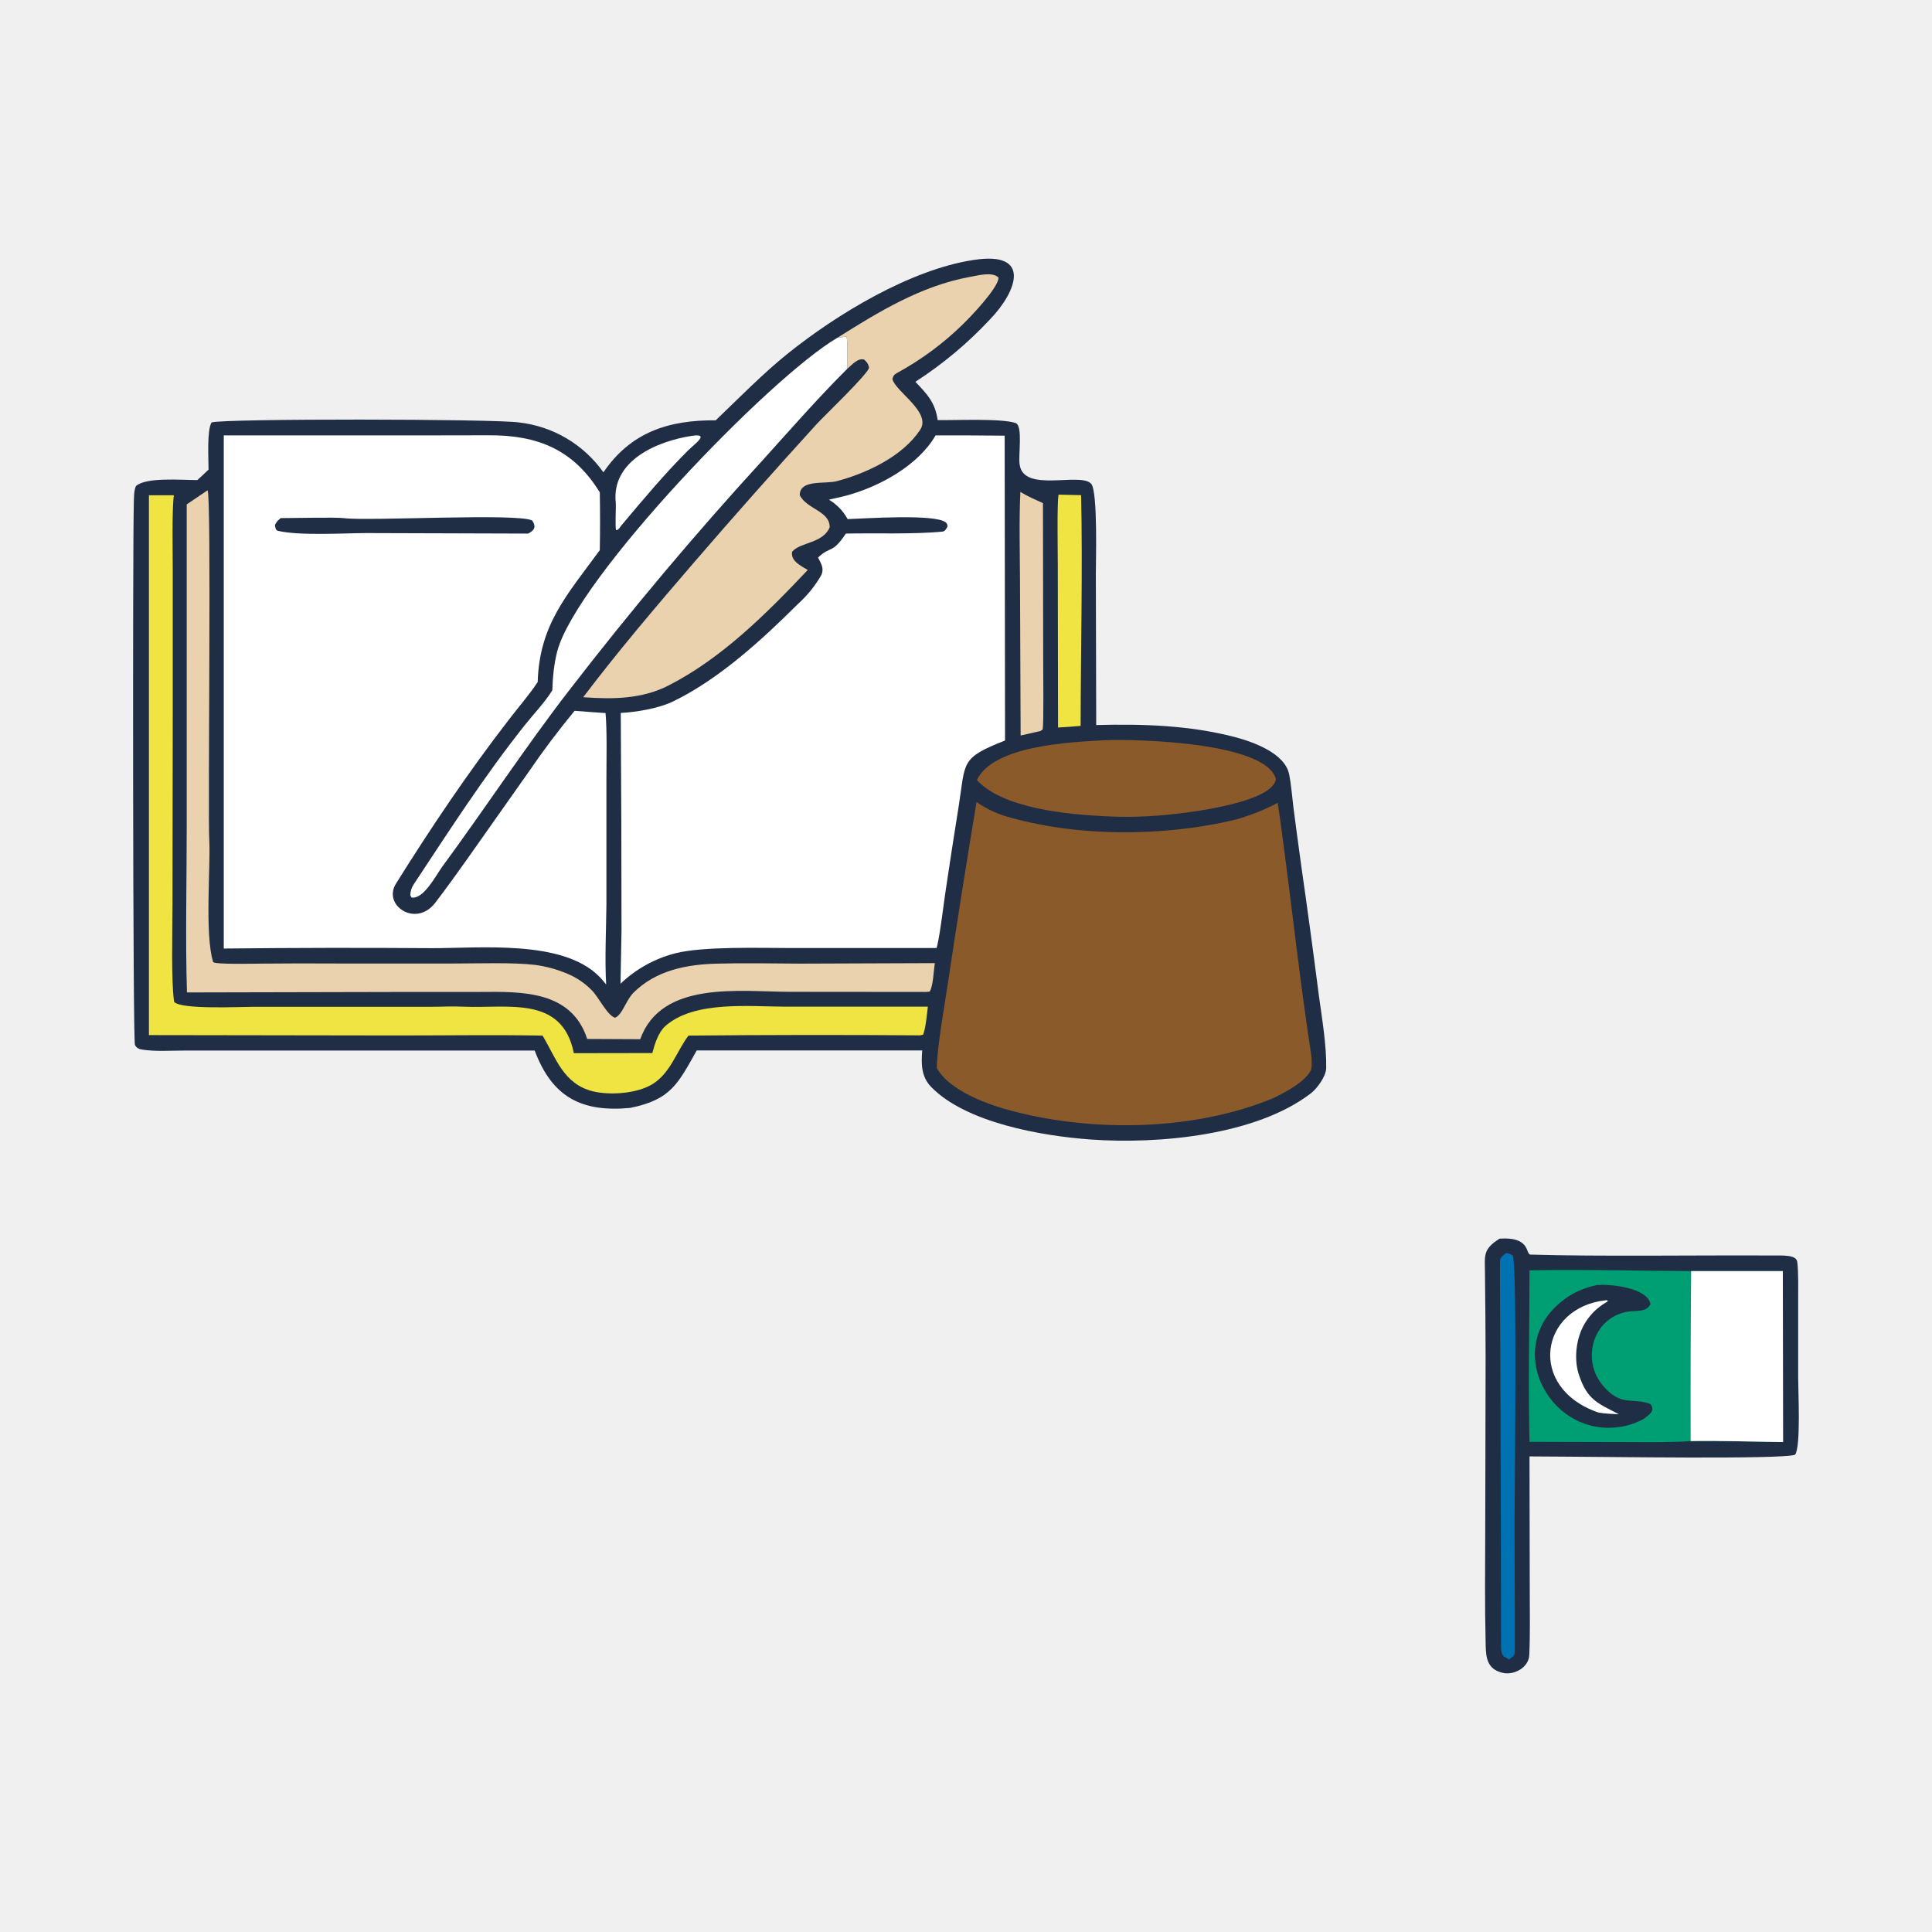
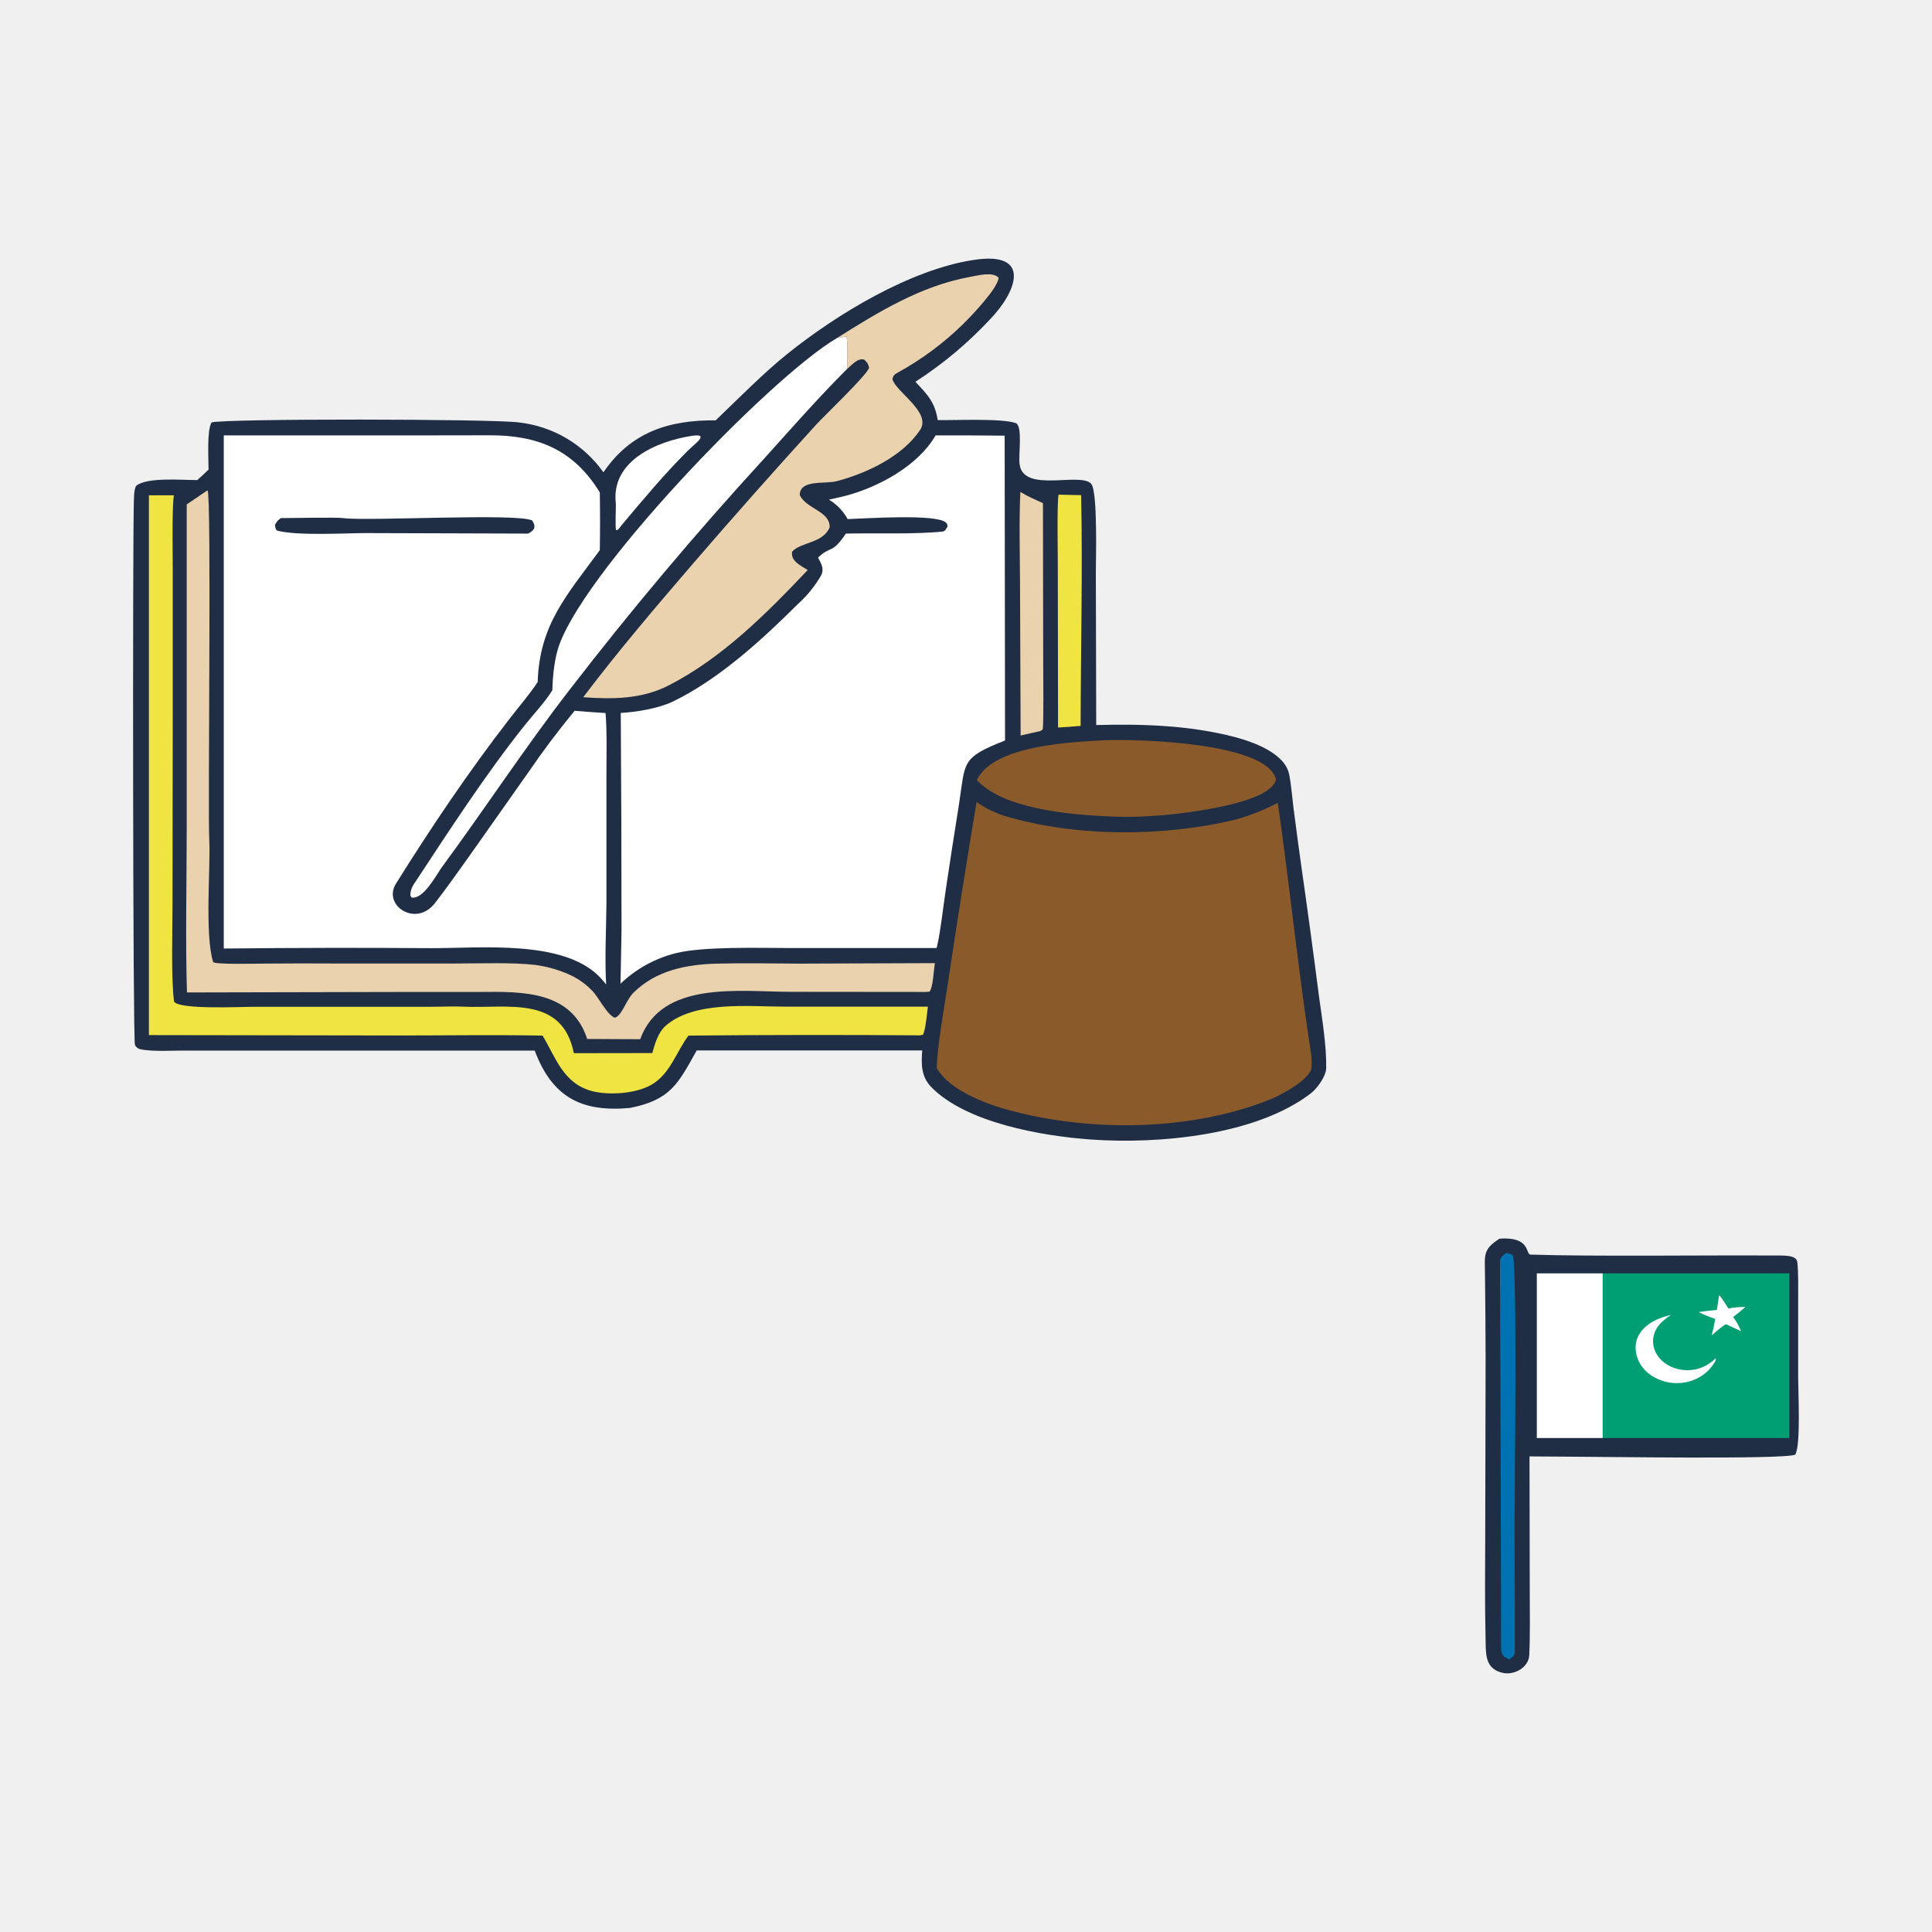
- <svg xmlns="http://www.w3.org/2000/svg" width="512" height="512" viewBox="447.6 461.9 1549 1549">
-   <path fill="#202E45" d="M1228.4 670.3c46.5-7.2 34.7 25.1 13 47.6a315 315 0 0 1-59.9 50.1c9.7 10.2 15.8 16.5 17.9 30.7 12.5.3 51.2-1.6 62.5 2.4 6 2 2 26.2 3.2 33.1 2.9 23.2 48.5 6 57.3 15.5 5.6 5.8 3.7 65.3 3.8 72.6l.3 120.9c37.2-1 74.8.2 111 9.6 14.8 3.9 40.4 13 43.7 30 1.6 7.9 2.4 18.2 3.4 26.3q3 23.2 6.2 46.3 7.5 52.2 14.2 104.5c2.5 18.4 6.2 40 5.9 58.4-.2 6.7-7.3 16.3-12.3 20.2-44.1 33.8-122.1 40.9-176.6 37-38.8-2.8-100-13.3-128-42.3-8-8.4-7.8-18.6-7-29.1h-180.8c-14.9 26.5-20.7 39.6-53.5 46.1-38.8 3.6-62.4-8.6-76.4-46H595c-11 0-22.9.9-33.6-.8-2.4-.4-4.4-1.3-5.6-3.7-1.7-3.4-1.9-397.3-.9-435.5.2-4 0-8.9 1.7-12.6 8-7.3 36.4-4.8 49.2-4.8q4.5-4 9-8.4c0-9-1.4-31.4 2.4-37.8 9.5-3.2 226.6-2.9 246.5 0a96 96 0 0 1 67.7 40c21.9-32.2 52.3-42 90-41.7 17.8-17 38.4-38 57.4-53.2 39.7-32 99-67.8 149.5-75.4" />
-   <path fill="#FFF" d="M627 811h150.1l62.1-.1c39.6-.3 68.3 11.6 89.3 45.8q.4 23.2 0 46.3c-26.5 36.2-48.4 59.7-49.8 105.7-6.2 9.6-15.7 20.5-22.8 29.8-32.6 42.1-62.8 87-90.9 132-10.7 17.2 15.9 35.3 31.4 15.4 8.5-11 17.4-23.5 25.4-34.7l49.5-70.2q17.4-25.5 37-49.2 12.4 1 24.8 1.8c1.3 14.9.7 36.8.7 52.5V1187c-.2 20.2-1.4 44.4-.2 64.2a76 76 0 0 0-5.8-6.6c-29.5-29.4-95-22.4-134.3-22.5q-83.2-.6-166.5.3z" />
-   <path fill="#202E45" d="M672.7 877.3c9 0 44-.8 50.3 0 20 2.6 139.4-4.2 151.3 1.9 3.4 5.1 1.8 8-3.3 10.5l-129.6-.4c-17 0-53.6 2.3-71-1.8-1.9-.5-2.2-3-2.3-4.8 1.7-3.2 1.9-3.1 4.6-5.4" />
-   <path fill="#FFF" d="M1197.7 811q27.8-.1 55.4.2l.3 244.4c-36 14.1-31.6 17.2-37.1 52.3q-5.4 33.6-10.4 67.3c-2 13-4.1 33-7 45.4l-.4 1.4h-116.4c-25 0-70.6-1.5-93 4.2a99 99 0 0 0-44 24.4l.8-42.3q0-87.4-.6-174.8c12.2-.6 30.2-3.6 41.5-9 37-17.8 71.7-49.6 100.6-78.4a94 94 0 0 0 18.8-23.3c2-4.9.2-8.2-2-12.5l-.7-1.4c10.5-9.9 10.9-2.3 22.3-19.2 22-.5 55 .7 77.5-1.6 2-.2 3.2-2.4 4-4.2-.3-1.5-.1-2-1.5-3.2-8.5-7-65.5-3-78.6-2.6a41 41 0 0 0-15-15.6q6.9-1.5 13.8-3.2c26.2-7 57.7-24 71.7-48.3" />
-   <path fill="#8B5A2B" d="M1230.6 1104.9c5.5 4.2 15 8.8 21.9 11 57.2 17.3 128.3 17.1 186.2 3a173 173 0 0 0 33.3-13.3q2.2 14.2 4 28.4c7.7 57.9 14 116 22.9 173.7.4 2.7.7 10.3-.3 12.3-5 9.8-21.6 18.2-30.3 22.4-62.8 26-142.9 27.5-208.6 10.4-19.5-5-50.4-16-61-34.5 0-15.4 6.3-50.8 8.8-67.5q10.9-73 23.1-146" />
-   <path fill="#EAD2AE" d="M1119 732.7c33-20.8 66.9-41.5 105.8-48.7 6.4-1.1 18.5-4.6 23.4.5-.1 8.1-22.4 31.4-28.7 37.5a239 239 0 0 1-52.8 39c-2.4 1.3-3 2.4-3.6 4.9 2.7 10.2 31.6 26.6 22.2 40.7-14.1 21.2-42.6 34.6-66.5 41-9.7 2.7-29.9-1.7-30 11.3 5.7 11.4 24.2 12.6 24 25.8-5.5 13-23.3 11.7-30.1 19.5-1.4 7.5 7 11.3 12.5 14.7-32.8 34.7-68.5 70.5-111.4 92.5-21.6 11.1-45 11.2-68.6 9.5 28-37 57.8-72 88-107.1q48.8-56.6 99-111.7c6.4-7 41.6-40.5 42.2-45.5-1.1-3.8-1.2-3.6-3.8-6.3-5-1.8-9.8 4-13.8 7.4 0-5.6.7-21.4-.5-26z" />
-   <path fill="#F0E442" d="M567 859h20c-1.6 10.6-.9 46.8-.9 59.5v115.9l-.2 152.7c0 18.8-1.2 61.4 1.3 78 5.1 6.4 53.2 4 64.2 4h142c8.2 0 17.1-.5 25.3-.1 35.6 1.7 79.6-9.5 89 37.3l62.9-.1c2-7.4 4.7-16.5 10.5-21.7 23.2-20.5 67.4-15.5 96.6-15.5h113.8c-.6 5.1-1.8 18.5-3.9 22.5l-2.3.5q-93-.7-185.7.2c-9.4 12.3-14.3 30-29 39-12.4 7.5-33.7 9-47.6 5.7-23.7-5.9-29.6-26.7-40.4-44.7-38.2-.7-78-.1-116.3-.1l-199.3-.3z" />
-   <path fill="#EAD2AE" d="M614 855c3.3 3.6.1 259.6 1.4 281 1.1 20-3.8 75.4 3.1 97.2.7 2.1 34.4 1.3 37.7 1.3q31.2-.3 62.3-.1H812c18.4 0 47-1 64.5 1.1q13.5 1.8 26 7.1a59 59 0 0 1 19.1 12.8c6 5.6 12.3 20 19 22.5 5.9-2 8.8-14.1 15-20.2 18-17.8 42.4-22.6 67-23.2 22-.6 44.5-.1 66.5 0l108-.4c-.9 5.7-1.3 18.4-4.1 22.8l-2.7.3-109.4-.1c-40.6-.1-103-9.2-120 38l-42.5-.2c-12.6-38.8-52.3-38-85.7-37.7h-54.2l-181 .4c-1.3-41.4-.2-89.5-.2-131.6V866.3z" />
-   <path fill="#FFF" d="m1119 732.7 7.3-1c1.2 4.6.5 20.4.5 26-22.4 22.2-45.9 49-67.2 72.6a2852 2852 0 0 0-155.6 185c-35.4 45.8-67.6 95-102 141.7-5.2 7.3-14.8 26-24.4 24.5l-1-1.7q0-4.9 2.8-9c28.4-43 56.6-86.8 88.7-127.2 7.4-9.3 16-18.1 22.3-28.2.4-10.7 1.3-21 4-31.4 15.7-58.7 170.2-219.5 224.6-251.3" />
-   <path fill="#8B5A2B" d="M1332.7 1055.4c27.6-1.1 130.5 1.7 137.9 31.3-3.7 20.5-81.5 28.6-100.8 29.5q-18.2 1.2-36.5.1c-29.7-1.4-81.7-6.2-102.5-29 13.3-27.7 74-30.3 101.9-31.9" />
-   <path fill="#EAD2AE" d="M1265.7 856.3c6.2 3.8 11.5 6 18.1 9l.2 127.4c0 7.5.5 49-.4 54l-1.8 1.3-15.9 3.6-.5-124c-.1-23-.8-48.7.3-71.3" />
-   <path fill="#F0E442" d="m1296.4 858.5 18 .4c1.3 59.3-.3 125.1-.4 185q-9 .8-18.1 1.3l-.2-130.6c0-9.8-.7-49.4.6-56.1" />
-   <path fill="#FFF" d="M1002.6 811.3c14.5-2.1 1.9 6.5-3.7 12.1-19 19-36 39.4-53.3 60-.8 1-2.3 3.8-4 3.5-1-1.5 0-18.5-.3-21.9-3.7-33.5 32.7-49.4 61.3-53.7" />
-   <path fill="#202E45" d="M1650 1455c25-1.8 20.6 12.7 24.7 12.8 53.5 1.6 135.5.4 191 .7 12.3 0 22.1-.7 22.9 5.3 1 8.6.7 22.3.7 31v61.9c0 11.2 2.2 54.5-2.4 61.5-9.2 4-158 1.6-181.4 1.6l-31.6-.2.2 108.3c0 17 .4 34.2-.4 51.1-.5 9.8-12 16.1-21 14.2-13.9-3.1-13.8-13.8-14-25.3-.7-29.4-.4-58.6-.3-87.8l.3-141.1q-.1-32.6-.5-65.3c-.1-15.4-2-20 11.7-28.7" />
-   <path fill="#009E73" d="M1674 1480.4c41.8-.8 87.3.4 129.5.6h73.5l.2 137.1c-24.4-.3-50-1.2-74.1-.8-15.9 1.2-35.7.8-52 .8l-77.2-.2c-1.1-43.9 0-93.1 0-137.6" />
-   <path fill="#FFF" d="M1803.5 1481h73.5l.2 137.1c-24.4-.3-50-1.2-74.1-.8q-.2-68.3.4-136.3" />
-   <path fill="#202E45" d="M1728.4 1492.2c11.2-.8 39.9 2.1 42.5 15.3-3.4 6.9-11.3 4.8-18.7 6.1-27.8 5.1-37 38.8-19.3 59.4 14.7 17.2 23.6 9 37.9 14.6 4.2 5.4-.6 8.2-5 11.7a56 56 0 0 1-13.7 5.5c-60.1 14.8-103.1-63.2-49.5-101.7 7.9-5.7 16.3-9 25.8-11" />
-   <path fill="#FFF" d="M1735.2 1504.4c1 .1 1-.3 1.4.5q-.5 1-1.5 1.3-10.6 6.3-16.9 16.8c-6.9 11.6-8.9 28-4.8 40.8 6.7 20.9 15.8 23.3 32.1 32-5.4-.3-11-.4-16.4-1.4-57.5-19.8-46.9-84.5 6.1-90" />
-   <path fill="#0072B2" d="M1655.1 1466.5c2.7.6 3 .4 5.4 2 3.7 10.4 1.4 189.5 1.4 213.9l.2 70.8v32.8c0 3.6-1.7 4-4.5 6.4l-4.2-2.3c-2.2-2.7-2.2-4.4-2.3-8l-.1-69.4-.4-138.5-.3-71.7c0-9.7-.2-20.2 0-30 0-2.5 2.8-4.2 4.8-6" />
+ <svg xmlns="http://www.w3.org/2000/svg" width="512" height="512" fill="none" viewBox="0 0 176 176">
+   <path fill="#202E45" d="M88.716 23.679c5.283-.818 3.943 2.852 1.477 5.408a35.8 35.8 0 0 1-6.806 5.693c1.102 1.159 1.795 1.875 2.034 3.488 1.42.034 5.817-.182 7.101.273.682.227.227 2.977.364 3.76.33 2.637 5.51.682 6.51 1.762.637.659.42 7.42.432 8.249l.034 13.737c4.227-.114 8.499.022 12.612 1.09 1.682.443 4.59 1.477 4.965 3.409.182.898.273 2.068.387 2.988q.34 2.636.704 5.26a791 791 0 0 1 1.614 11.874c.284 2.091.704 4.545.67 6.636-.023.761-.829 1.852-1.398 2.295-5.01 3.84-13.873 4.647-20.065 4.204-4.409-.318-11.362-1.511-14.544-4.806-.909-.955-.886-2.114-.795-3.307H63.469c-1.693 3.011-2.352 4.5-6.079 5.238-4.408.409-7.09-.977-8.68-5.226H16.748c-1.25 0-2.602.102-3.818-.091-.272-.046-.5-.148-.636-.42-.193-.387-.216-45.142-.102-49.483.022-.454 0-1.011.193-1.431.909-.83 4.136-.546 5.59-.546q.51-.454 1.023-.954c0-1.023-.16-3.568.272-4.295 1.08-.364 25.747-.33 28.008 0a10.9 10.9 0 0 1 7.692 4.545c2.489-3.659 5.943-4.772 10.226-4.738 2.023-1.932 4.363-4.318 6.522-6.045 4.51-3.636 11.249-7.704 16.986-8.567" />
+   <path fill="#fff" d="M20.384 39.665h17.054l7.056-.011c4.5-.034 7.76 1.318 10.147 5.204q.045 2.635 0 5.26c-3.011 4.114-5.5 6.784-5.659 12.01-.704 1.091-1.784 2.33-2.59 3.386-3.704 4.784-7.136 9.885-10.329 14.998-1.215 1.955 1.807 4.011 3.568 1.75.966-1.25 1.977-2.67 2.886-3.943l5.624-7.976a76 76 0 0 1 4.204-5.59q1.41.114 2.818.204c.148 1.694.08 4.182.08 5.966v11.464c-.023 2.295-.16 5.045-.023 7.295a9 9 0 0 0-.659-.75c-3.352-3.34-10.794-2.546-15.26-2.557q-9.453-.068-18.917.034z" />
+   <path fill="#202E45" d="M25.576 47.199c1.023 0 5-.091 5.715 0 2.273.295 15.84-.477 17.191.216.387.58.205.909-.375 1.193l-14.725-.046c-1.932 0-6.09.262-8.067-.204-.216-.057-.25-.341-.262-.546.194-.363.216-.352.523-.613" />
+   <path fill="#fff" d="M85.228 39.665q3.158-.012 6.294.023l.034 27.769c-4.09 1.602-3.59 1.954-4.215 5.942a642 642 0 0 0-1.182 7.647c-.227 1.477-.466 3.75-.795 5.158l-.046.16H72.094c-2.84 0-8.022-.171-10.567.477a11.25 11.25 0 0 0-5 2.772l.092-4.806q0-9.93-.069-19.861c1.387-.068 3.432-.41 4.716-1.023 4.204-2.022 8.146-5.635 11.43-8.908a10.7 10.7 0 0 0 2.136-2.647c.227-.557.023-.932-.227-1.42l-.08-.16c1.193-1.124 1.239-.26 2.534-2.181 2.5-.057 6.25.08 8.806-.182.227-.022.364-.272.454-.477-.034-.17-.011-.227-.17-.364-.966-.795-7.442-.34-8.93-.295a4.66 4.66 0 0 0-1.705-1.773 59 59 0 0 0 1.568-.363c2.977-.795 6.556-2.727 8.147-5.488" />
+   <path fill="#8B5A2B" d="M88.966 73.06c.625.476 1.704 1 2.488 1.249 6.5 1.966 14.578 1.943 21.157.34a19.6 19.6 0 0 0 3.783-1.51q.25 1.613.455 3.227c.874 6.578 1.59 13.18 2.602 19.736.045.306.079 1.17-.035 1.397-.568 1.114-2.454 2.068-3.442 2.545-7.136 2.955-16.237 3.125-23.702 1.182-2.215-.568-5.726-1.818-6.93-3.92 0-1.75.715-5.772 1-7.67a966 966 0 0 1 2.624-16.588" />
+   <path fill="#EAD2AE" d="M76.286 30.77c3.75-2.364 7.6-4.716 12.02-5.534.728-.125 2.103-.523 2.66.057-.012.92-2.546 3.567-3.261 4.26a27.2 27.2 0 0 1-6 4.432c-.272.147-.34.272-.409.556.307 1.16 3.59 3.023 2.523 4.625-1.602 2.409-4.84 3.931-7.556 4.658-1.102.307-3.397-.193-3.409 1.284.648 1.296 2.75 1.432 2.727 2.932-.625 1.477-2.647 1.33-3.42 2.215-.159.852.796 1.284 1.42 1.67-3.726 3.943-7.783 8.01-12.657 10.51-2.454 1.262-5.113 1.273-7.794 1.08 3.18-4.204 6.567-8.18 9.998-12.169a620 620 0 0 1 11.249-12.691c.727-.796 4.726-4.602 4.795-5.17-.125-.432-.137-.41-.432-.716-.568-.205-1.114.455-1.568.84 0-.636.08-2.43-.057-2.953z" />
+   <path fill="#F0E442" d="M13.566 45.12h2.273c-.182 1.204-.102 5.317-.102 6.76v13.168l-.023 17.35c0 2.136-.136 6.977.148 8.863.579.727 6.044.454 7.294.454H39.29c.932 0 1.943-.056 2.875-.011 4.045.193 9.044-1.08 10.112 4.238l7.147-.011c.227-.841.534-1.875 1.193-2.466 2.636-2.33 7.658-1.761 10.976-1.761h12.93c-.068.58-.204 2.102-.443 2.557l-.261.056a1225 1225 0 0 0-21.1.023c-1.068 1.398-1.625 3.409-3.295 4.431-1.409.853-3.829 1.023-5.408.648-2.693-.67-3.363-3.034-4.59-5.079-4.34-.08-8.863-.011-13.215-.011l-22.645-.034z" />
+   <path fill="#EAD2AE" d="M18.907 44.665c.375.41.011 29.496.159 31.928.125 2.272-.432 8.567.352 11.044.08.238 3.909.147 4.284.147a441 441 0 0 1 7.078-.01h10.624c2.09 0 5.34-.115 7.328.124q1.535.204 2.955.807c.812.338 1.549.832 2.17 1.454.682.636 1.397 2.273 2.159 2.557.67-.228 1-1.602 1.704-2.295 2.045-2.023 4.818-2.568 7.613-2.637 2.5-.068 5.056-.01 7.555 0l12.272-.045c-.103.648-.148 2.09-.466 2.59l-.307.035-12.43-.012c-4.613-.011-11.703-1.045-13.635 4.318l-4.829-.023c-1.431-4.408-5.942-4.317-9.737-4.283h-6.158l-20.566.045c-.148-4.704-.023-10.169-.023-14.952V45.949z" />
+   <path fill="#fff" d="m76.286 30.769.829-.114c.136.523.057 2.318.057 2.954-2.545 2.523-5.215 5.568-7.636 8.25a324 324 0 0 0-17.68 21.02c-4.021 5.203-7.68 10.793-11.589 16.1-.59.829-1.681 2.954-2.772 2.783l-.113-.193q0-.557.318-1.022c3.226-4.886 6.43-9.863 10.078-14.453.84-1.057 1.818-2.057 2.534-3.204.045-1.216.147-2.386.454-3.568 1.784-6.67 19.339-24.94 25.52-28.553" />
+   <path fill="#8B5A2B" d="M100.567 67.435c3.136-.125 14.827.193 15.668 3.556-.42 2.33-9.26 3.25-11.453 3.352q-2.068.136-4.147.011c-3.375-.159-9.283-.704-11.646-3.295 1.51-3.147 8.408-3.442 11.578-3.624" />
+   <path fill="#EAD2AE" d="M92.954 44.813c.704.431 1.306.681 2.056 1.022l.023 14.475c0 .853.057 5.568-.045 6.136l-.205.148-1.806.409-.057-14.09c-.012-2.613-.091-5.533.034-8.1" />
+   <path fill="#F0E442" d="m96.442 45.063 2.045.045c.148 6.738-.034 14.214-.045 21.02q-1.023.09-2.057.148l-.022-14.84c0-1.113-.08-5.612.068-6.373" />
+   <path fill="#fff" d="M63.06 39.7c1.648-.239.216.738-.42 1.375-2.16 2.158-4.09 4.476-6.056 6.817-.091.114-.262.432-.455.398-.113-.17 0-2.102-.034-2.489-.42-3.806 3.715-5.613 6.965-6.101" />
+   <path fill="#202E45" d="M136.619 112.838c2.84-.205 2.34 1.443 2.806 1.454 6.079.182 15.396.046 21.702.08 1.397 0 2.511-.08 2.602.602.113.977.079 2.534.079 3.522v7.033c0 1.273.25 6.193-.272 6.988-1.046.455-17.953.182-20.611.182l-3.591-.023.023 12.305c0 1.932.045 3.886-.046 5.807-.056 1.113-1.363 1.829-2.386 1.613-1.579-.352-1.568-1.568-1.59-2.875-.08-3.34-.046-6.658-.034-9.976l.034-16.032a836 836 0 0 0-.057-7.419c-.012-1.75-.227-2.273 1.329-3.261" />
+   <path fill="#202E45" d="M145.527 117.065c1.272-.091 4.533.238 4.828 1.738-.386.784-1.283.545-2.124.693-3.159.58-4.204 4.409-2.193 6.749 1.67 1.955 2.681 1.023 4.306 1.659.477.614-.068.932-.568 1.33a6.4 6.4 0 0 1-1.557.625c-6.828 1.681-11.714-7.181-5.624-11.556.898-.647 1.852-1.022 2.932-1.25" />
+   <path fill="#0072B2" d="M137.198 114.145c.307.068.341.045.614.227.42 1.181.159 21.531.159 24.303l.022 8.045v3.727c0 .409-.193.454-.511.727l-.477-.261c-.25-.307-.25-.5-.261-.909l-.012-7.886-.045-15.736-.034-8.147c0-1.102-.023-2.295 0-3.409 0-.284.318-.477.545-.681" />
+   <path fill="#009E73" d="M146 116h17v15h-17z" />
+   <path fill="#fff" d="M140 116h6v15h-6zM152.223 119.786c-.942.62-1.58 1.275-1.633 2.328-.023.695.282 1.371.849 1.878s1.35.805 2.177.828c1.012.02 1.756-.31 2.452-.876l.205-.197.047.02-.059.241a4 4 0 0 1-.158.246c-.995 1.56-3.224 2.234-5.115 1.358a3.7 3.7 0 0 1-1.156-.813 3 3 0 0 1-.681-1.13c-.644-2.008.848-3.396 3.072-3.883m4.383-1.786c.194.133.703.964.849 1.201.585-.118.936-.128 1.545-.143q-.533.482-1.118.92c.445.625.422.64.726 1.289l-1.364-.63c-.199.03-1.112.837-1.311 1.004.117-.497.24-.989.316-1.496-.585-.187-.948-.354-1.504-.615.574-.098 1.077-.137 1.651-.197.082-.442.134-.89.21-1.333" />
</svg>
